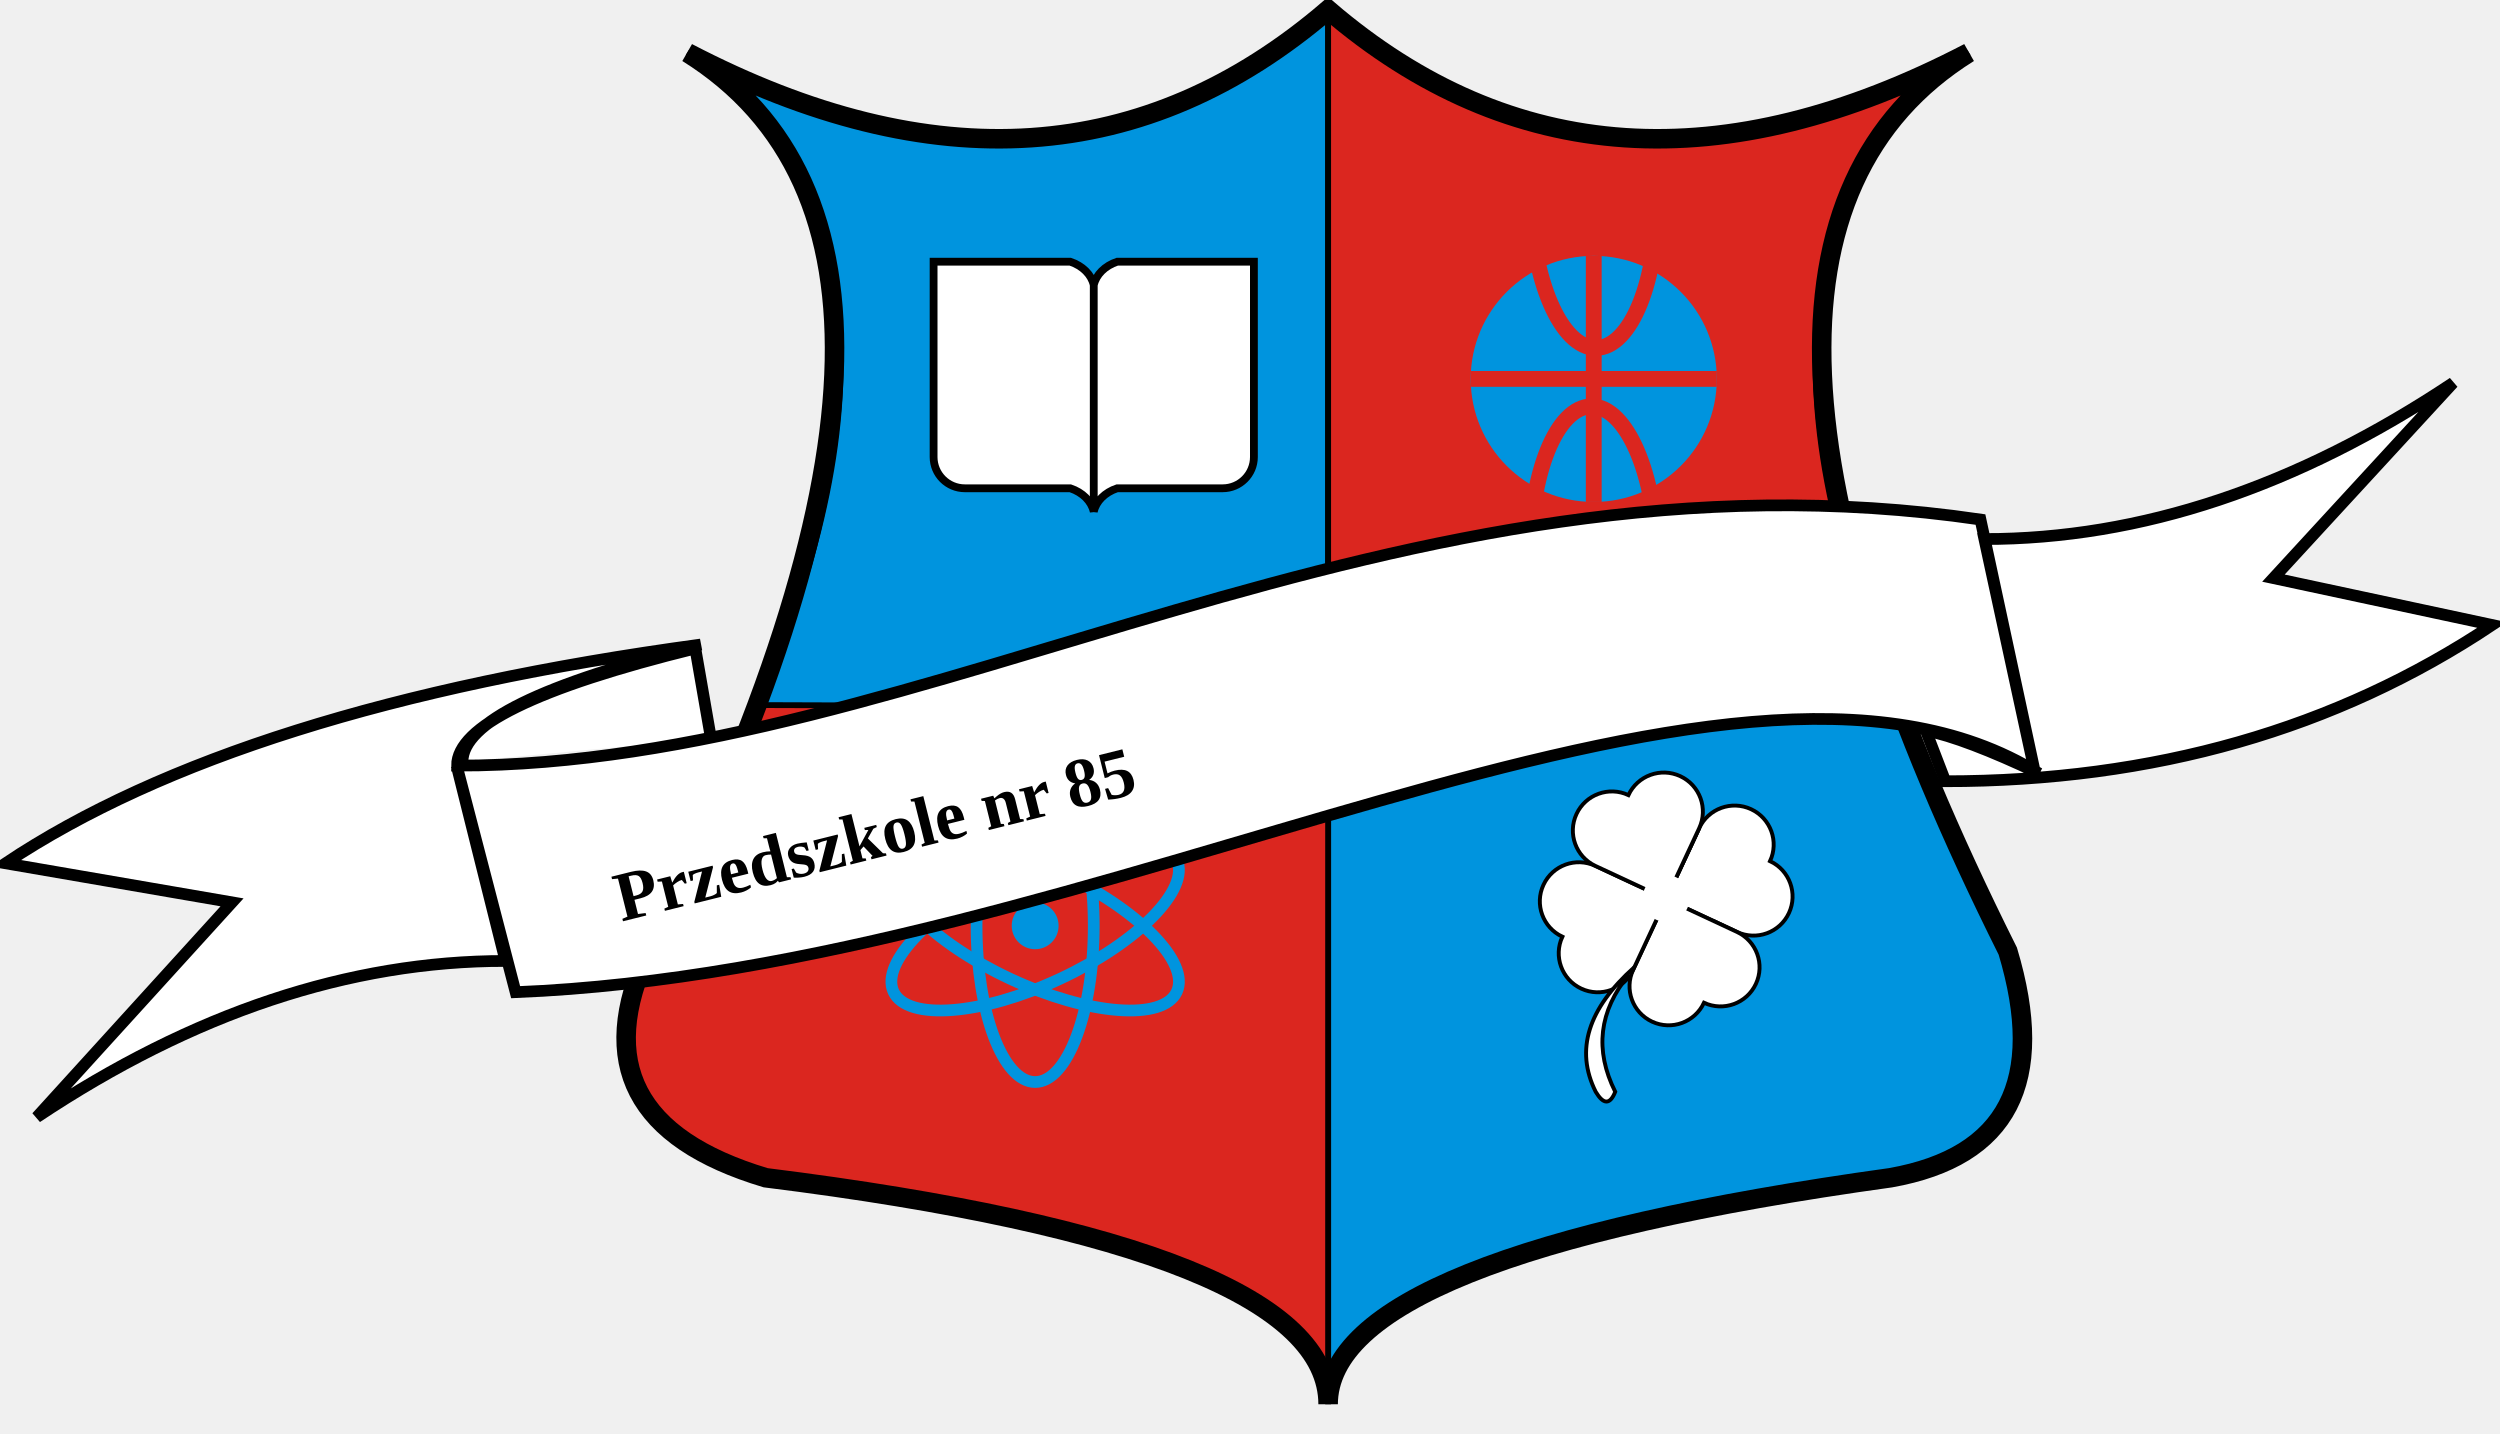
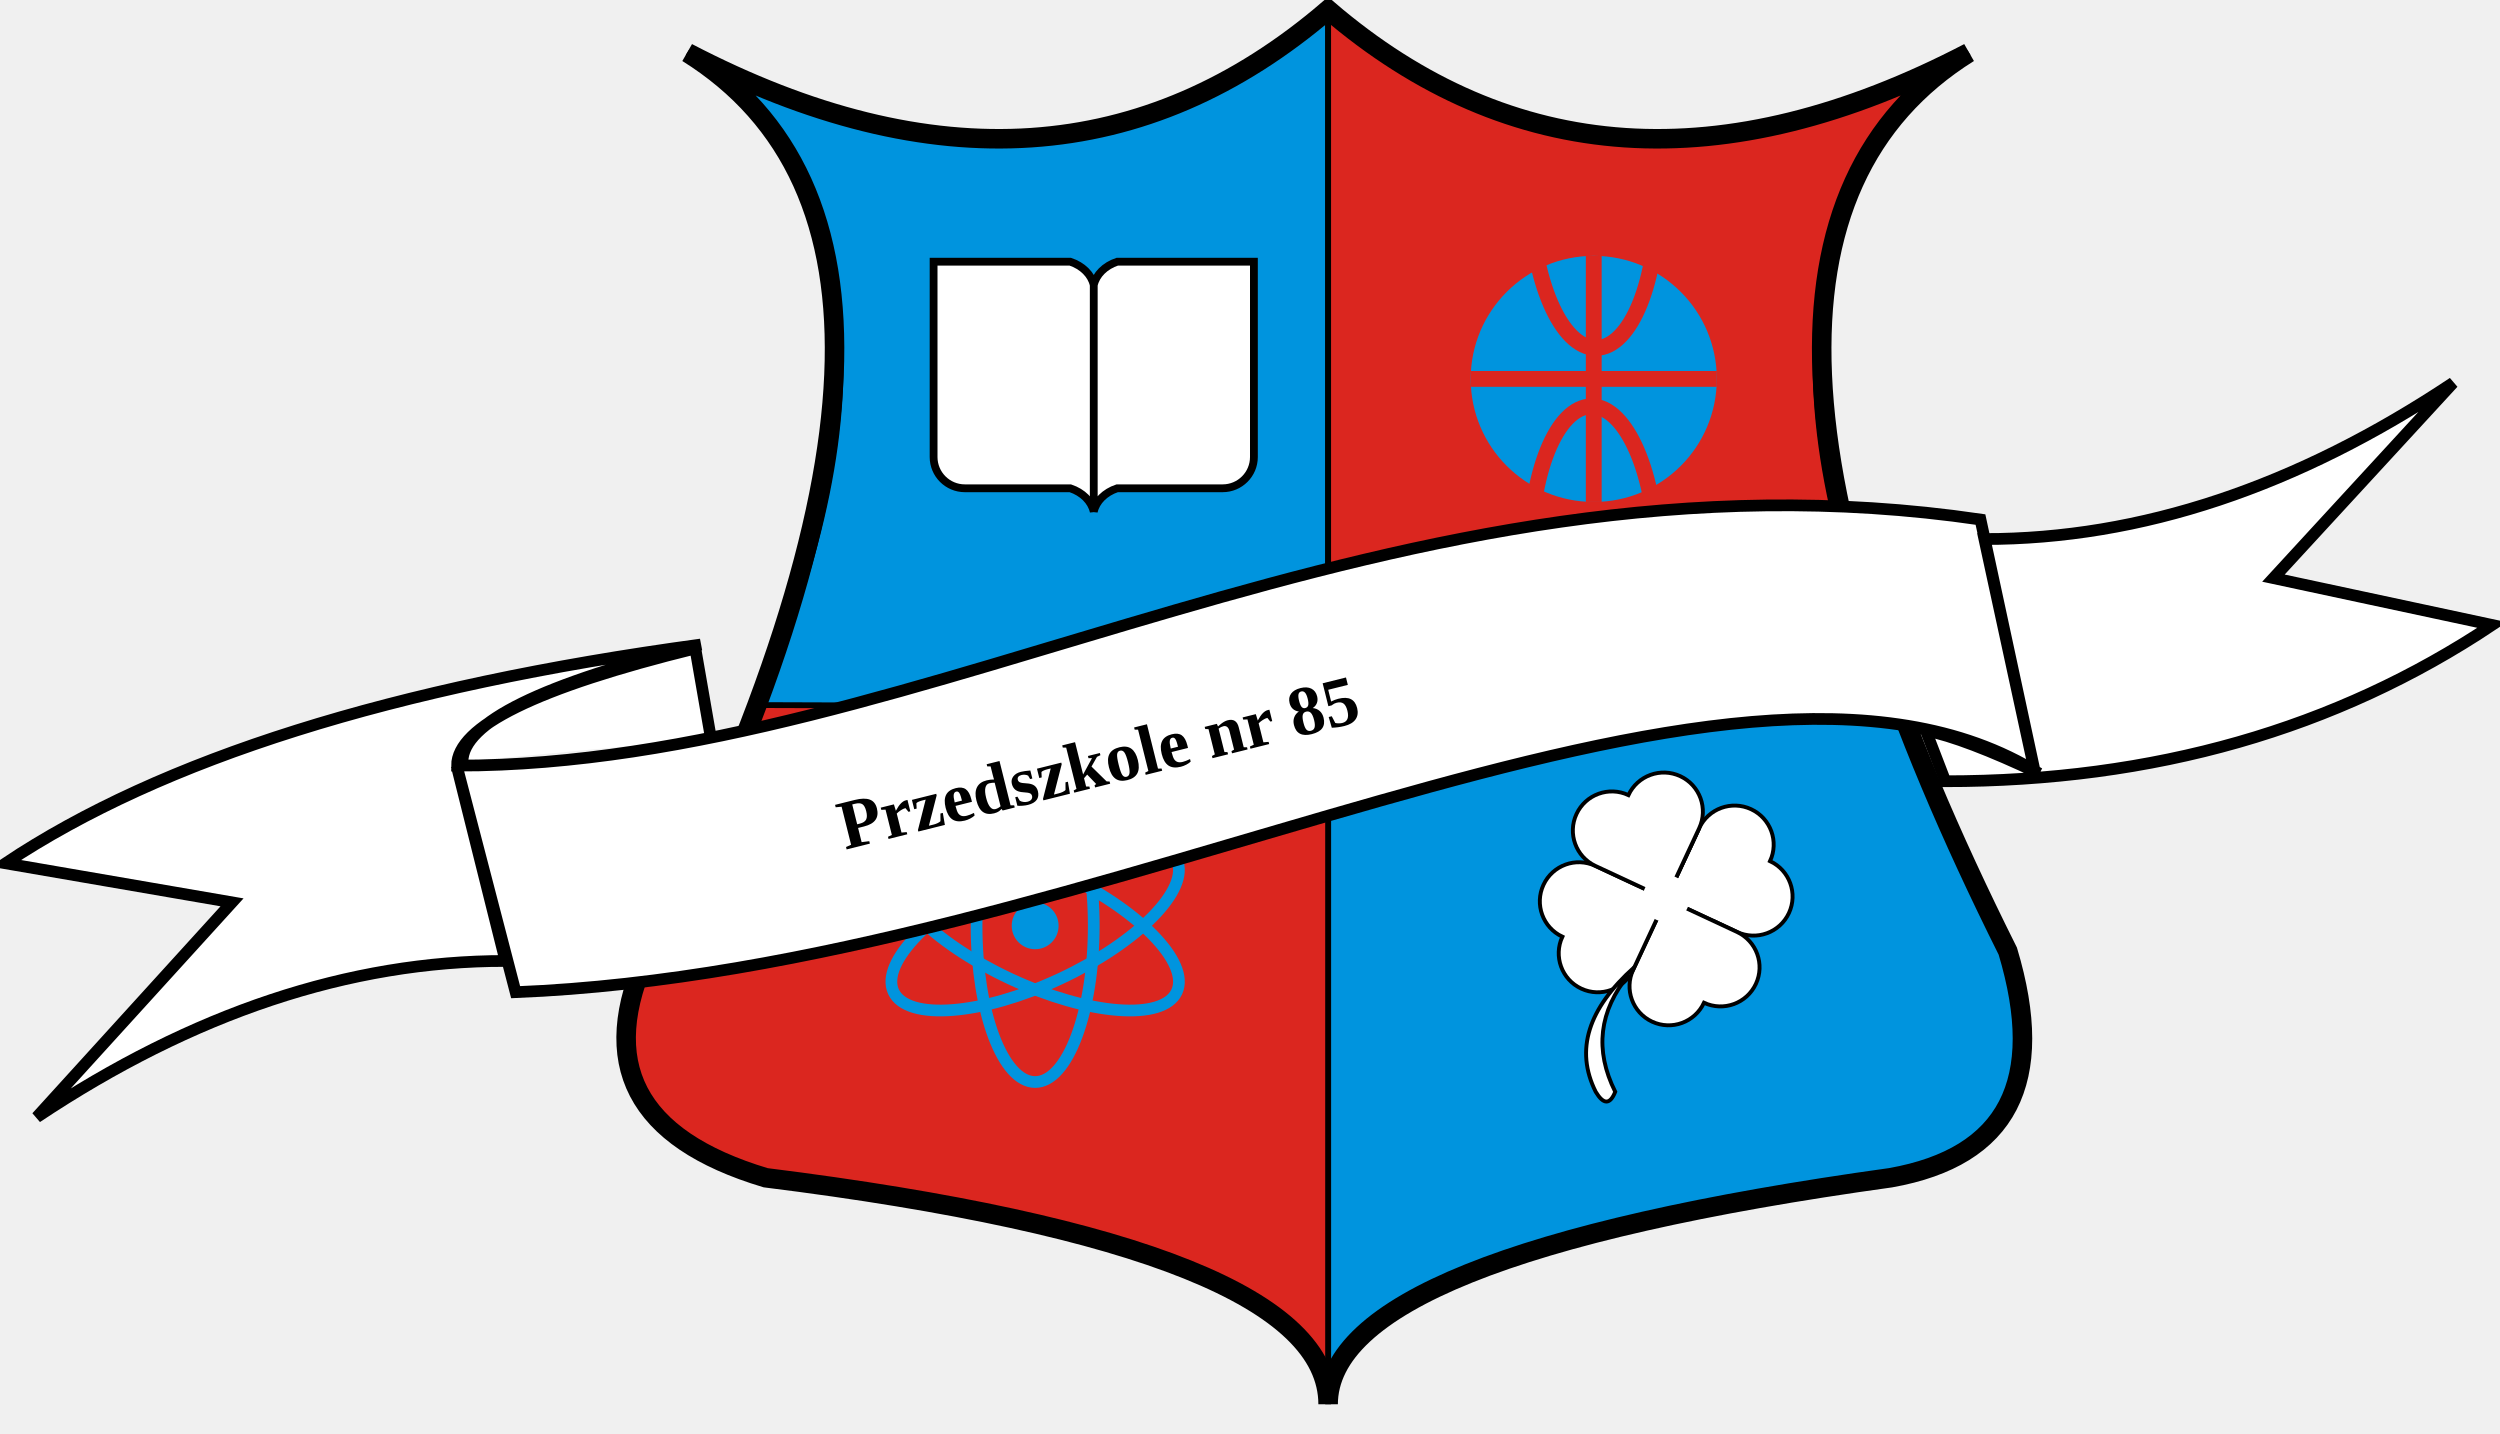
<svg xmlns="http://www.w3.org/2000/svg" version="1.0" width="640pt" height="367pt" viewBox="0 0 640 367" preserveAspectRatio="xMidYMid meet">
  <g transform="translate(0,367) scale(0.1,-0.1)" fill="#000000" stroke="none">
    <path d="M3400 3645      q -700 -600 -1640 -110     q 680 -500 180 -1675     l 1460 0     l 0 1785 z" style="fill:#0094DE;stroke:black;stroke-width:15;opacity:1" />
    <path d="M3400 3645      q 700 -600 1640 -110     q -680 -500 -180 -1675     l -1460 0     l 0 1785 z" style="fill:#DB261F;stroke:black;stroke-width:15;opacity:1" />
    <path d="M3400 1860      l 1460 0      q 120 -310 280 -625     q 150 -500 -300 -580     q -1440 -200 -1440 -580     l 0 1785     z" style="fill:#0094DE;stroke:black;stroke-width:15;opacity:1" />
    <path d="M3400 1860      l 0 -1780      q -0 380 -1440 580     q -500 150 -300 580     q 160 315 280 625     z" style="fill:#DB261F;stroke:black;stroke-width:15;opacity:1" />
    <path d="M3400 3645     q 700 -600 1640 -110     q -800 -500 100 -2300     q 150 -500 -300 -580     q -1440 -200 -1440 -580     q 0 400 -1440 580     q -500 150 -300 580     q 900 1800 100 2300     q 940 -490 1640 110 z     " style="fill:none;stroke:black;stroke-width:50;opacity:1" />
    <g transform="translate(300,900) scale(0.9,0.9)">
      <circle r="350" cx="4200" cy="2000" fill="#0094DE" />
      <g style="fill:#DB261F;stroke:#DB261F;stroke-width:45">
        <path d="M4200 2350 v-700" />
        <path d="M3850 2000 h 700" />
        <path d="M4020 2520 a 100 240 1 0 1 360 0" style="fill:none;" />
        <path d="M4020 1490 a 100 240 1 0 0 360 0" style="fill:none;" />
      </g>
    </g>
    <g transform="translate(100,0)" style="fill:none;stroke:#0094DE;stroke-width:30">
      <ellipse rx="150" ry="400" cx="2550" cy="1300" />
      <ellipse rx="150" ry="400" cx="2550" cy="1300" transform="rotate(65, 2550, 1300)" />
      <ellipse rx="150" ry="400" cx="2550" cy="1300" transform="rotate(-65, 2550, 1300)" />
      <circle r="60" cx="2550" cy="1300" fill="#0094DE" stroke="none" />
    </g>
    <path d="M2390 3000 h350      a 100 80 0 0 0 60 -60     a 100 80 0 0 0 60 60     h350 v-500     a 80 80 0 0 0 -80 -80     h-270     a 100 80 0 0 1 -60 -60     v 580     v -580     a 100 80 0 0 1 -60 60     h-270     a 80 80 0 0 0 -80 80     z" style="fill:white;stroke:black;stroke-width:20" />
    <g transform="translate(80.00,-00.00)" stroke="black" stroke-width="10" fill="white">
      <path transform="rotate(-25, 4270 1550)" d="M4270 1550 v-200 h200          a100,100 90 0,1 0,200         a100,100 90 0,1 -200,0         z" />
      <path transform="rotate(-115, 4270 1550)" d="M 4470 1550 h200          a100,100 90 0,1 0,200         a100,100 90 0,1 -200,0         z" />
      <path transform="rotate(-205, 4270 1550)" d="M 4270 1550 v200 h200          a100,100 90 0,1 0,200         a100,100 90 0,1 -200,0         z" />
      <path transform="rotate(-295, 4270 1550)" d="M 4070 1550 h200          a100,100 90 0,1 0,200         a100,100 90 0,1 -200,0         z" />
      <circle r="60" cx="4185" cy="1370" fill="white" stroke="none" />
      <path d="M4105 1195          q -180 -160 -100 -320         q 30 -50 50 0         q -80 160 35 300" />
    </g>
    <path d="M1820 1780 l -40 230     q-610 -150 -610 -300     c 1200 0, 2400 850, 3900 630     l 140 -650     l -130 600     q 600 0 1200 400     l -460 -500     l 560 -120     q -600 -400 -1400 -400     l -50 130     q 100 -20 290 -110     c -800 500, -2400 -500, -3900 -560     l -151 580     l 125 -500     q -600 0 -1200 -400     l 500 550     l -580 100     q 600 400 1780 560     q-610 -150 -610 -300" fill="white" stroke="black" stroke-width="30" fill-opacity="1.0" />
-     <text x="2400" y="-1680" textLength="14em" font-family="Times New Roman, Arial, Helvetica, Verdana" font-weight="bold" transform="rotate(14, 3500, -1800) scale(1,-1)" font-size="15em">Przedszkole nr 85</text>
+     <text x="3000" y="-1720" textLength="10em" font-family="Times New Roman, Arial, Helvetica, Verdana" font-weight="bold" transform="rotate(14, 3500, -1800) scale(1,-1)" font-size="15em">Przedszkole nr 85</text>
  </g>
</svg>
